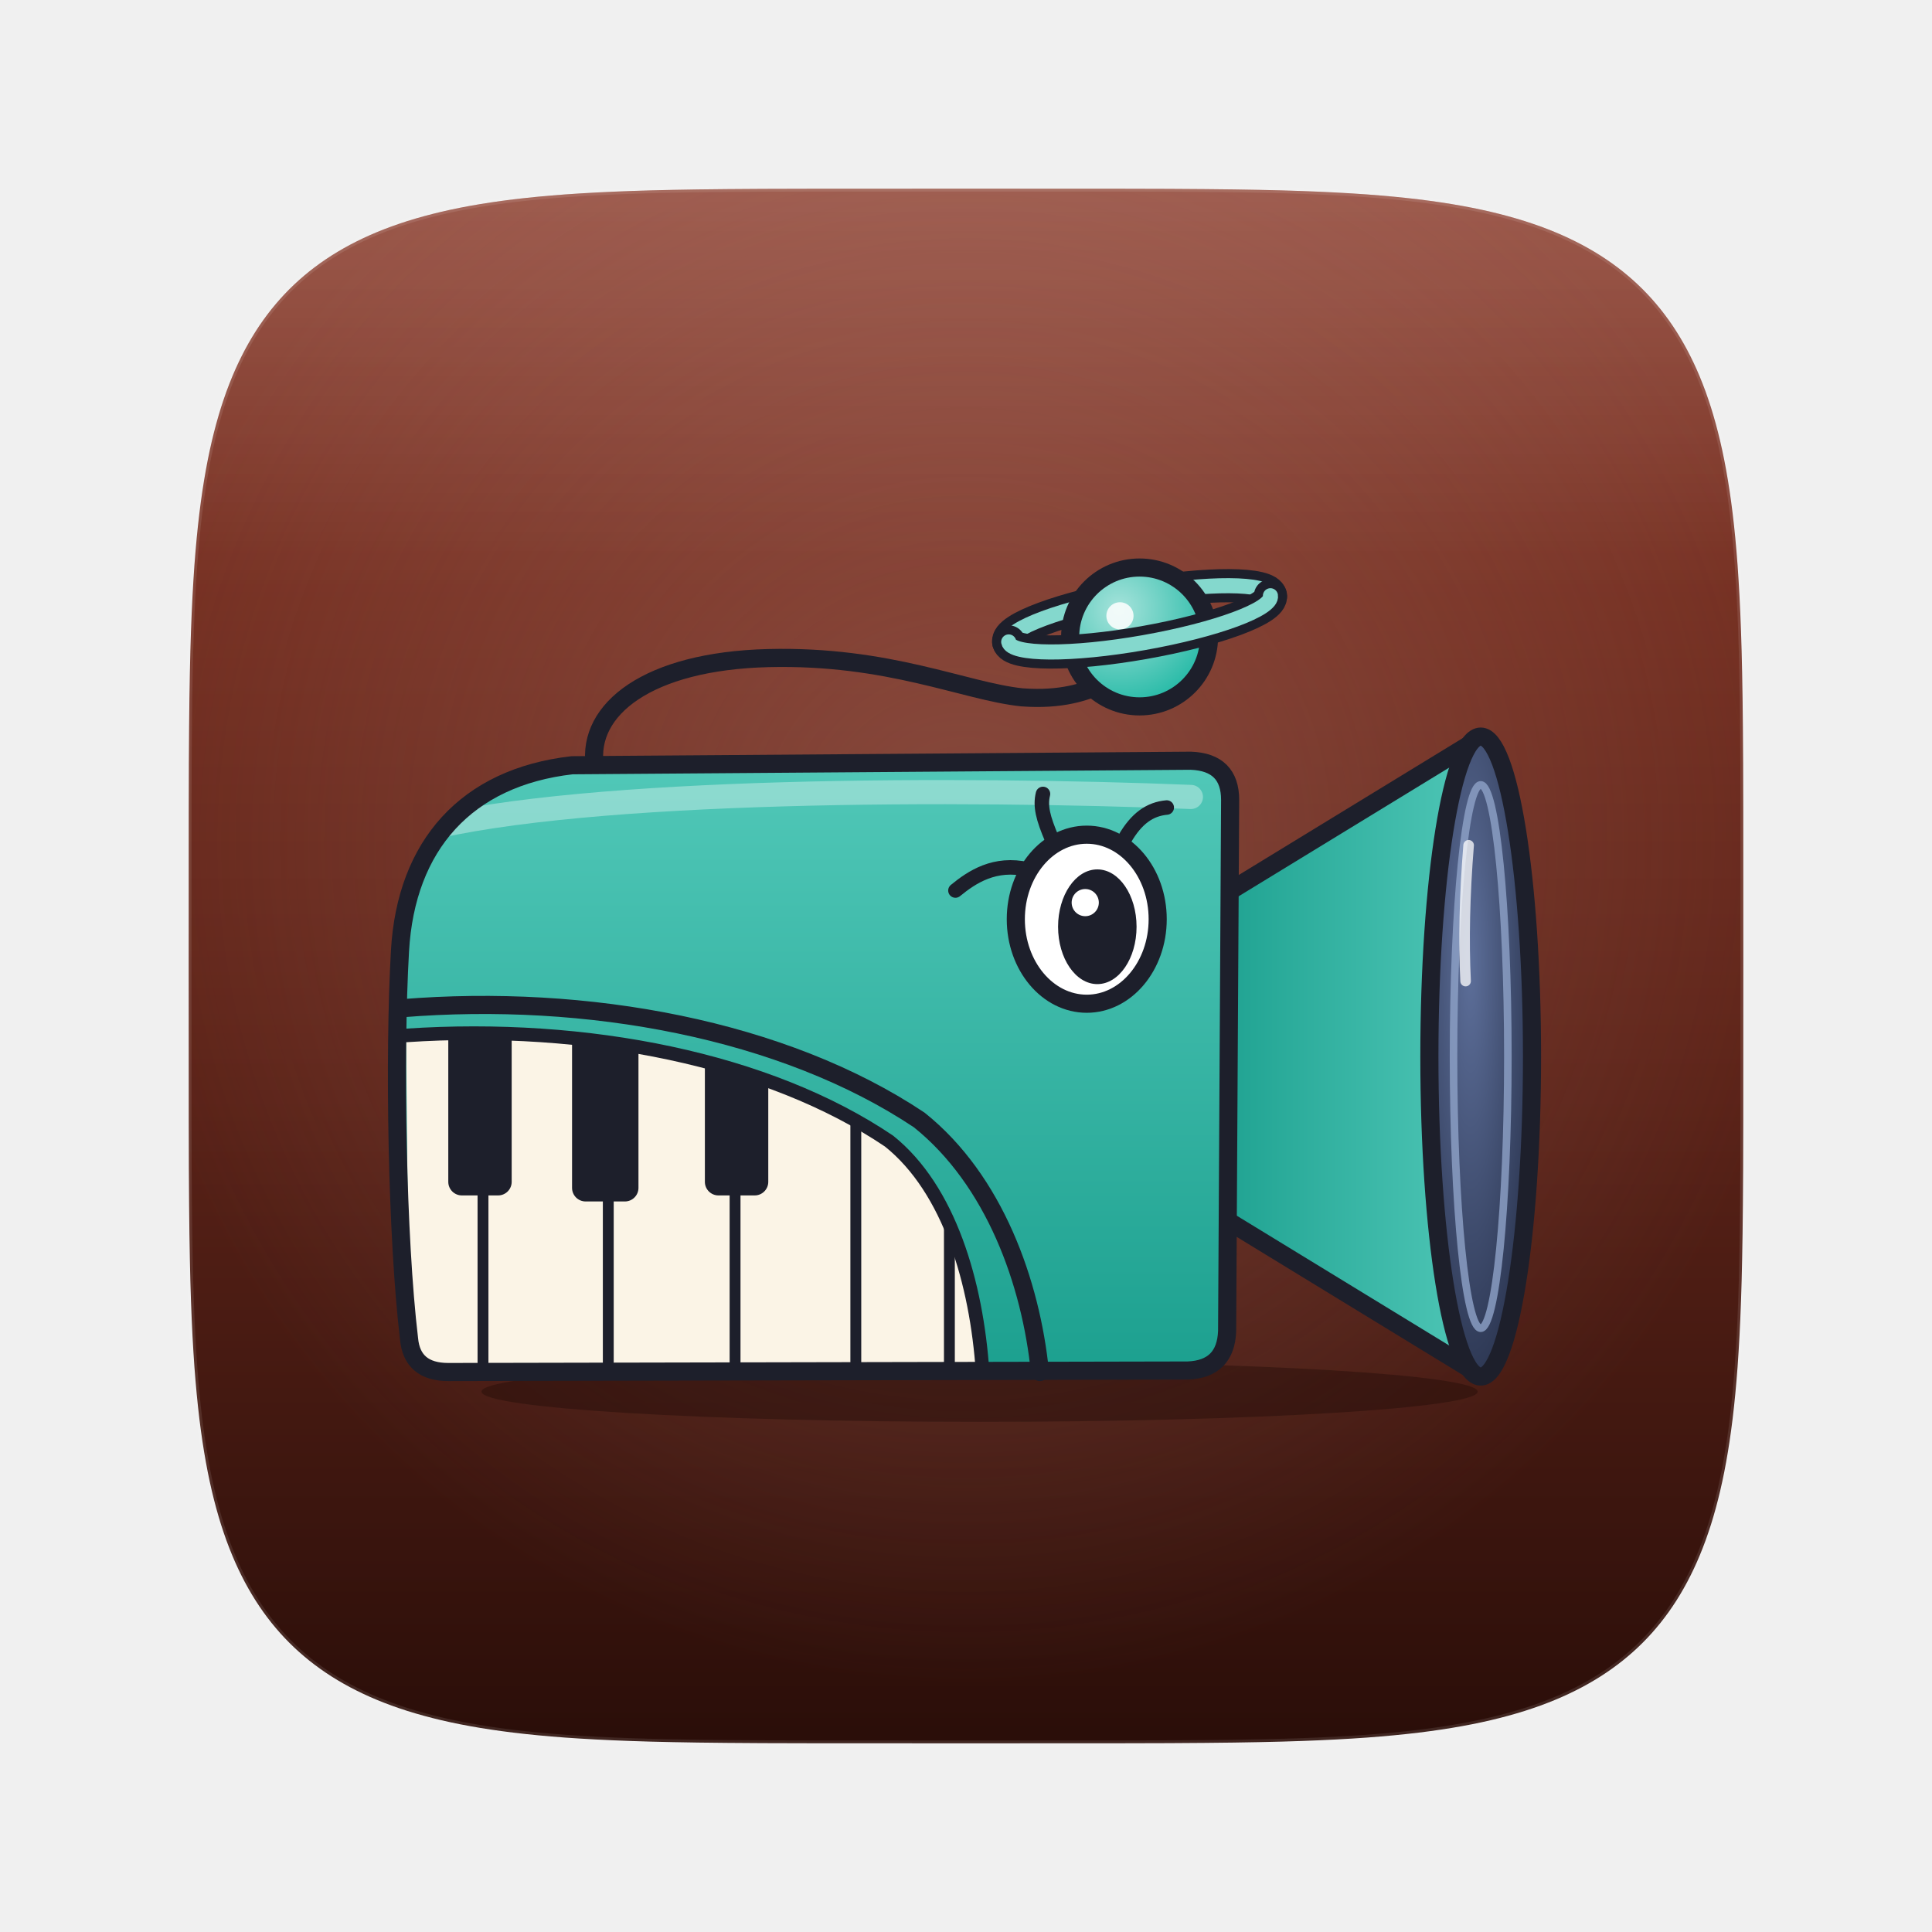
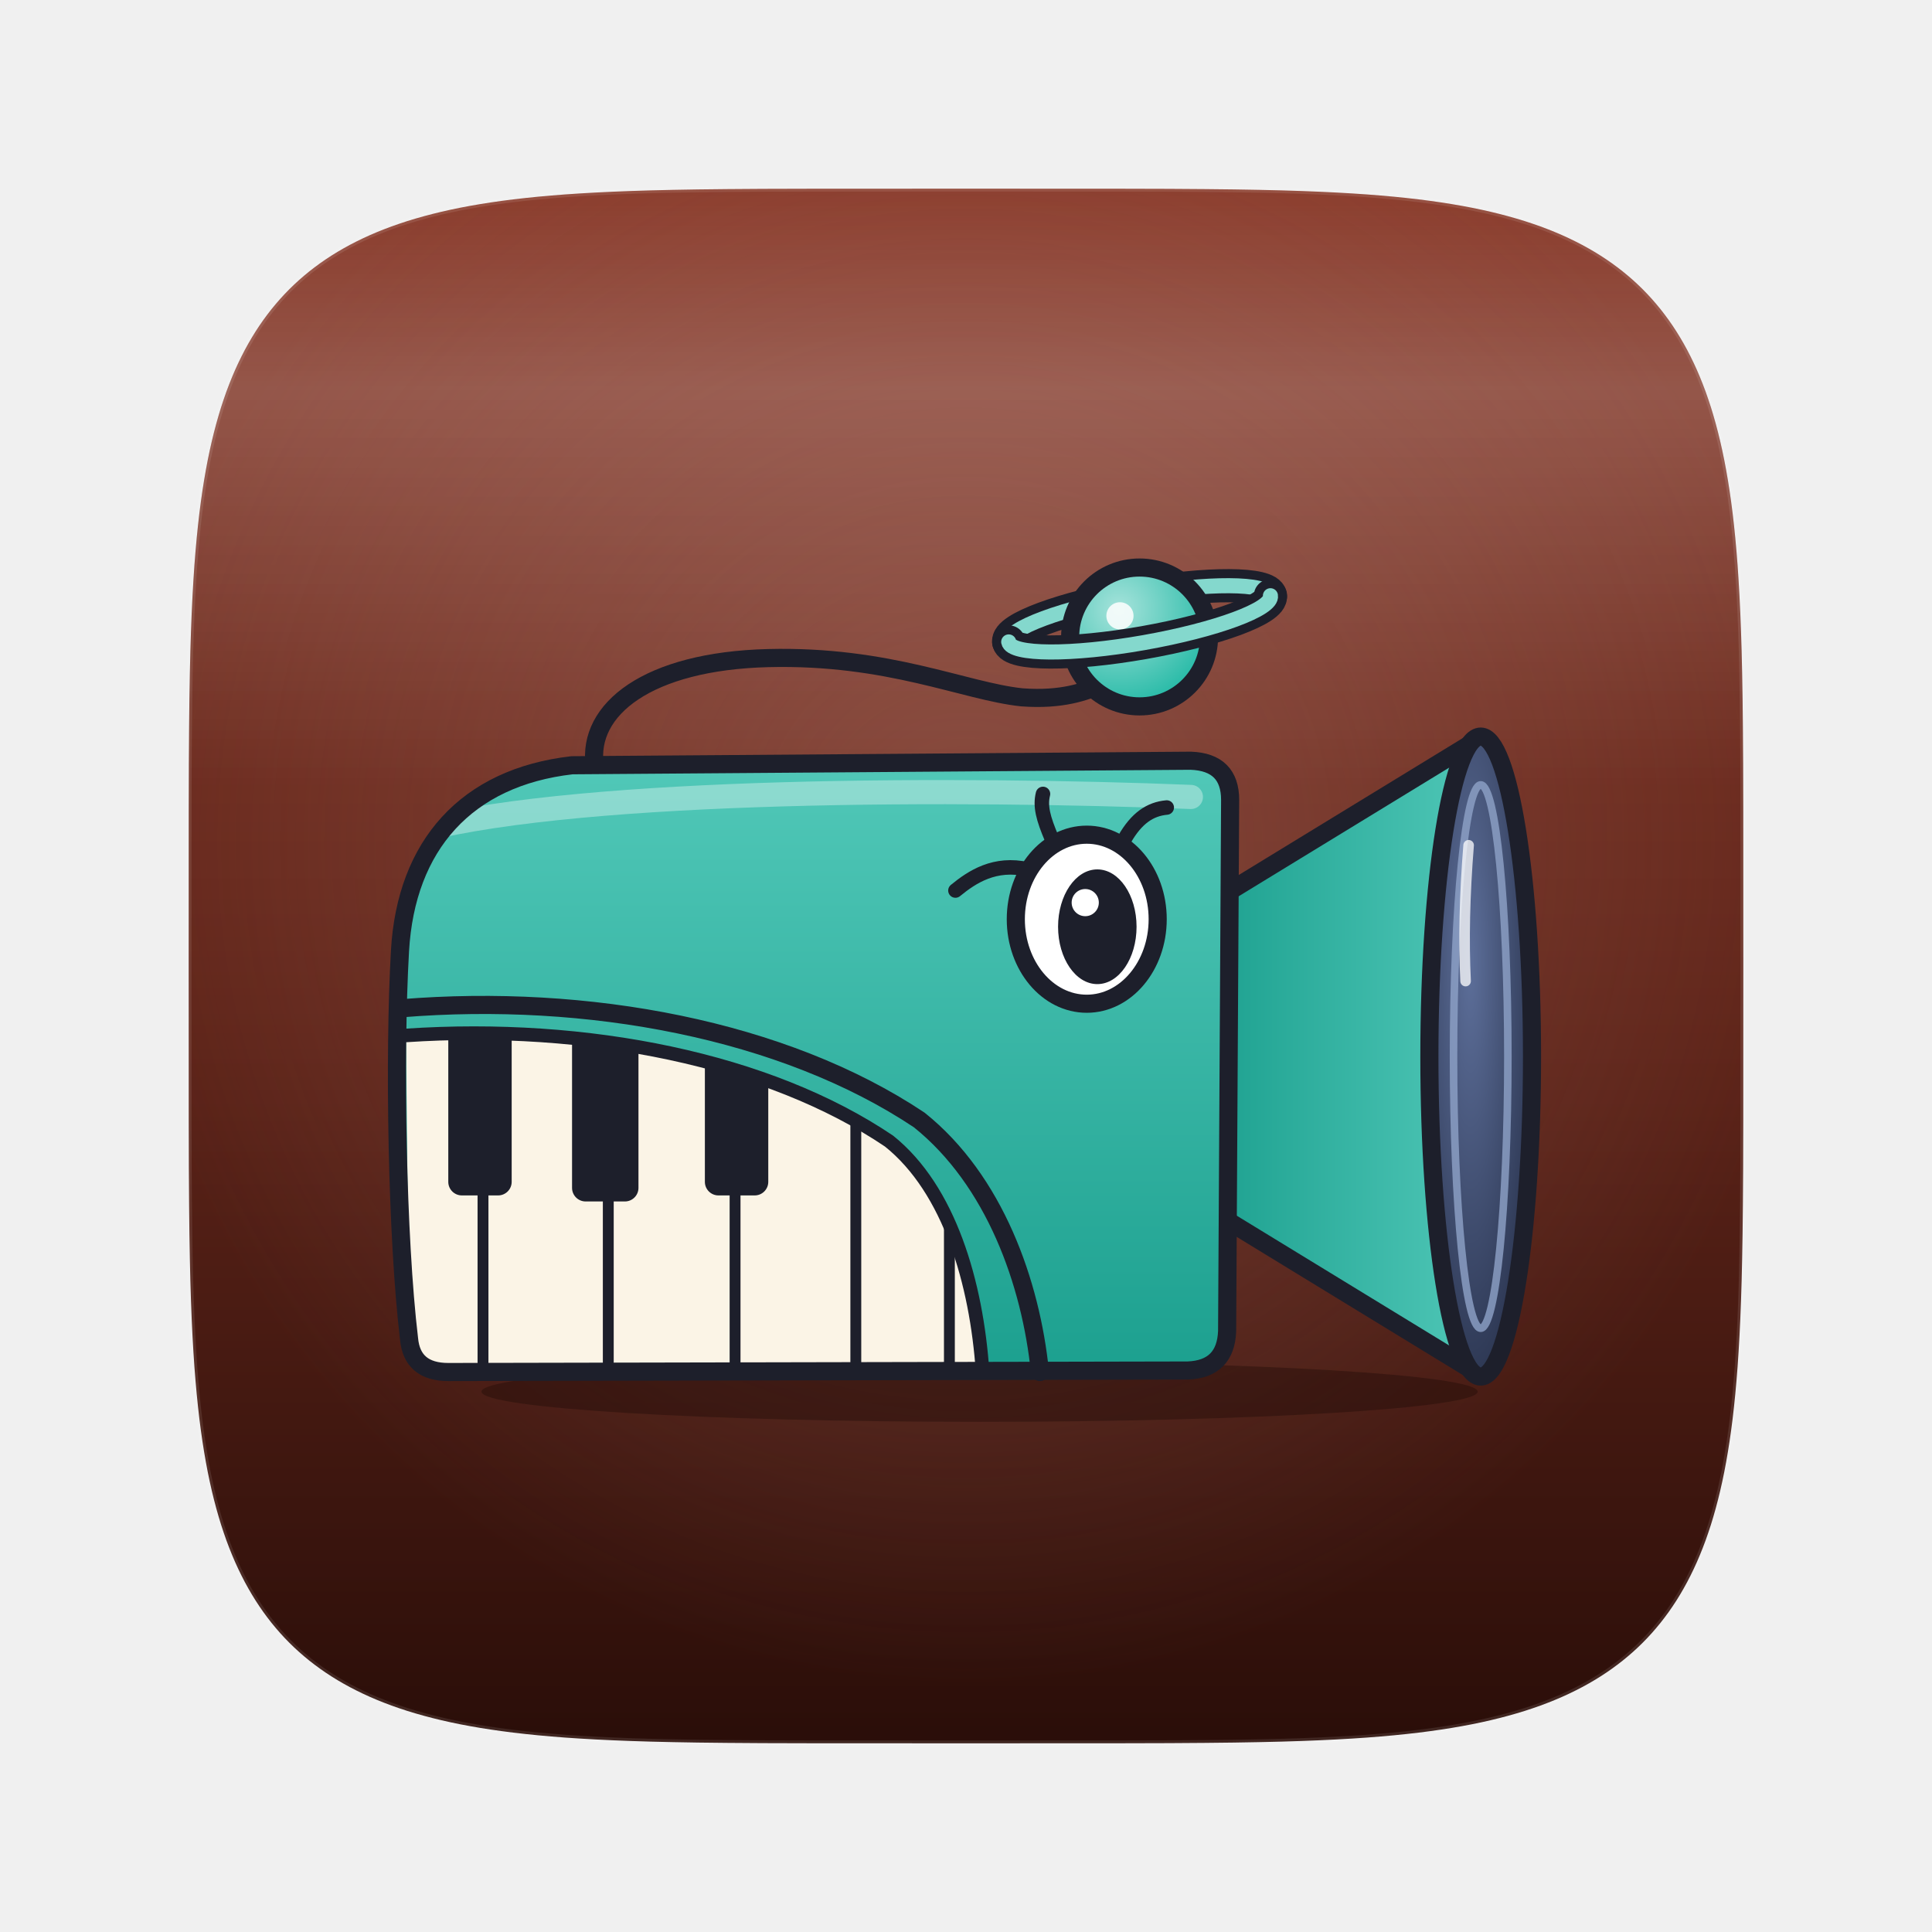
<svg xmlns="http://www.w3.org/2000/svg" width="1024" height="1024" viewBox="0 0 1024 1024">
  <defs>
    <linearGradient id="plate" x1="0" y1="0" x2="0" y2="1">
      <stop offset="0" stop-color="#8a3b2b" />
      <stop offset="0.55" stop-color="#5e2419" />
      <stop offset="1" stop-color="#2b0e09" />
    </linearGradient>
    <radialGradient id="glow" cx="0.5" cy="0.42" r="0.55">
      <stop offset="0" stop-color="#a76c60" stop-opacity="0.45" />
      <stop offset="1" stop-color="#a76c60" stop-opacity="0" />
    </radialGradient>
    <linearGradient id="bodyg" x1="0" y1="0" x2="0" y2="1">
      <stop offset="0" stop-color="#ffbb33" />
      <stop offset="0.6" stop-color="#f7a600" />
      <stop offset="1" stop-color="#e58a00" />
    </linearGradient>
    <linearGradient id="lensbody" x1="0" y1="0" x2="0" y2="1">
      <stop offset="0" stop-color="#ffb21f" />
      <stop offset="1" stop-color="#dc8300" />
    </linearGradient>
    <linearGradient id="keysg" x1="0" y1="0" x2="0" y2="1">
      <stop offset="0" stop-color="#fffaf0" />
      <stop offset="1" stop-color="#eadfc9" />
    </linearGradient>
    <linearGradient id="blackk" x1="0" y1="0" x2="0" y2="1">
      <stop offset="0" stop-color="#2a2f3d" />
      <stop offset="1" stop-color="#141824" />
    </linearGradient>
    <radialGradient id="glass" cx="0.35" cy="0.3" r="0.9">
      <stop offset="0" stop-color="#5d7898" />
      <stop offset="0.5" stop-color="#2c3e58" />
      <stop offset="1" stop-color="#151d2d" />
    </radialGradient>
    <radialGradient id="eyew" cx="0.4" cy="0.35" r="0.7">
      <stop offset="0" stop-color="#ffffff" />
      <stop offset="1" stop-color="#ece6da" />
    </radialGradient>
    <radialGradient id="ball" cx="0.35" cy="0.3" r="0.8">
      <stop offset="0" stop-color="#ffd27a" />
      <stop offset="1" stop-color="#f08f00" />
    </radialGradient>
    <linearGradient id="sheen" x1="0" y1="0" x2="0" y2="1">
-       <stop offset="0" stop-color="#ffffff" stop-opacity="0.16" />
-       <stop offset="0.5" stop-color="#ffffff" stop-opacity="0" />
+       <stop offset="0" stop-color="#ffffff" stop-opacity="0" />
+       <stop offset="0.25" stop-color="#ffffff" stop-opacity="0.16" />
+       <stop offset="0.75" stop-color="#ffffff" stop-opacity="0" />
    </linearGradient>
    <filter id="drop" x="-20%" y="-20%" width="140%" height="150%">
      <feGaussianBlur in="SourceAlpha" stdDeviation="14" />
      <feOffset dy="12" result="b" />
      <feComponentTransfer>
        <feFuncA type="linear" slope="0.35" />
      </feComponentTransfer>
      <feMerge>
        <feMergeNode />
        <feMergeNode in="SourceGraphic" />
      </feMerge>
    </filter>
    <clipPath id="plateclip">
      <path d="M924.00,512.00 L923.97,593.59 L923.90,619.65 L923.77,638.60 L923.60,654.01 L923.37,667.24 L923.10,678.95 L922.77,689.52 L922.39,699.21 L921.96,708.17 L921.48,716.53 L920.96,724.39 L920.37,731.81 L919.74,738.85 L919.06,745.54 L918.33,751.94 L917.54,758.06 L916.70,763.93 L915.81,769.57 L914.87,775.00 L913.88,780.24 L912.83,785.29 L911.73,790.18 L910.57,794.91 L909.36,799.49 L908.10,803.93 L906.79,808.23 L905.41,812.41 L903.99,816.47 L902.50,820.41 L900.96,824.24 L899.37,827.96 L897.71,831.58 L896.00,835.10 L894.23,838.53 L892.40,841.86 L890.51,845.11 L888.56,848.27 L886.55,851.34 L884.48,854.33 L882.34,857.24 L880.14,860.08 L877.87,862.83 L875.54,865.52 L873.14,868.13 L870.67,870.67 L868.13,873.14 L865.52,875.54 L862.83,877.87 L860.08,880.14 L857.24,882.34 L854.33,884.48 L851.34,886.55 L848.27,888.56 L845.11,890.51 L841.86,892.40 L838.53,894.23 L835.10,896.00 L831.58,897.71 L827.96,899.37 L824.24,900.96 L820.41,902.50 L816.47,903.99 L812.41,905.41 L808.23,906.79 L803.93,908.10 L799.49,909.36 L794.91,910.57 L790.18,911.73 L785.29,912.83 L780.24,913.88 L775.00,914.87 L769.57,915.81 L763.93,916.70 L758.06,917.54 L751.94,918.33 L745.54,919.06 L738.85,919.74 L731.81,920.37 L724.39,920.96 L716.53,921.48 L708.17,921.96 L699.21,922.39 L689.52,922.77 L678.95,923.10 L667.24,923.37 L654.01,923.60 L638.60,923.77 L619.65,923.90 L593.59,923.97 L512.00,924.00 L430.41,923.97 L404.35,923.90 L385.40,923.77 L369.99,923.60 L356.76,923.37 L345.05,923.10 L334.48,922.77 L324.79,922.39 L315.83,921.96 L307.47,921.48 L299.61,920.96 L292.19,920.37 L285.15,919.74 L278.46,919.06 L272.06,918.33 L265.94,917.54 L260.07,916.70 L254.43,915.81 L249.00,914.87 L243.76,913.88 L238.71,912.83 L233.82,911.73 L229.09,910.57 L224.51,909.36 L220.07,908.10 L215.77,906.79 L211.59,905.41 L207.53,903.99 L203.59,902.50 L199.76,900.96 L196.04,899.37 L192.42,897.71 L188.90,896.00 L185.47,894.23 L182.14,892.40 L178.89,890.51 L175.73,888.56 L172.66,886.55 L169.67,884.48 L166.76,882.34 L163.92,880.14 L161.17,877.87 L158.48,875.54 L155.87,873.14 L153.33,870.67 L150.86,868.13 L148.46,865.52 L146.13,862.83 L143.86,860.08 L141.66,857.24 L139.52,854.33 L137.45,851.34 L135.44,848.27 L133.49,845.11 L131.60,841.86 L129.77,838.53 L128.00,835.10 L126.29,831.58 L124.63,827.96 L123.04,824.24 L121.50,820.41 L120.01,816.47 L118.59,812.41 L117.21,808.23 L115.90,803.93 L114.64,799.49 L113.43,794.91 L112.27,790.18 L111.17,785.29 L110.12,780.24 L109.13,775.00 L108.19,769.57 L107.30,763.93 L106.46,758.06 L105.67,751.94 L104.94,745.54 L104.26,738.85 L103.63,731.81 L103.04,724.39 L102.52,716.53 L102.04,708.17 L101.61,699.21 L101.23,689.52 L100.90,678.95 L100.63,667.24 L100.40,654.01 L100.23,638.60 L100.10,619.65 L100.03,593.59 L100.00,512.00 L100.03,430.41 L100.10,404.35 L100.23,385.40 L100.40,369.99 L100.63,356.76 L100.90,345.05 L101.23,334.48 L101.61,324.79 L102.04,315.83 L102.52,307.47 L103.04,299.61 L103.63,292.19 L104.26,285.15 L104.94,278.46 L105.67,272.06 L106.46,265.94 L107.30,260.07 L108.19,254.43 L109.13,249.00 L110.12,243.76 L111.17,238.71 L112.27,233.82 L113.43,229.09 L114.64,224.51 L115.90,220.07 L117.21,215.77 L118.59,211.59 L120.01,207.53 L121.50,203.59 L123.04,199.76 L124.63,196.04 L126.29,192.42 L128.00,188.90 L129.77,185.47 L131.60,182.14 L133.49,178.89 L135.44,175.73 L137.45,172.66 L139.52,169.67 L141.66,166.76 L143.86,163.92 L146.13,161.17 L148.46,158.48 L150.86,155.87 L153.33,153.33 L155.87,150.86 L158.48,148.46 L161.17,146.13 L163.92,143.86 L166.76,141.66 L169.67,139.52 L172.66,137.45 L175.73,135.44 L178.89,133.49 L182.14,131.60 L185.47,129.77 L188.90,128.00 L192.42,126.29 L196.04,124.63 L199.76,123.04 L203.59,121.50 L207.53,120.01 L211.59,118.59 L215.77,117.21 L220.07,115.90 L224.51,114.64 L229.09,113.43 L233.82,112.27 L238.71,111.17 L243.76,110.12 L249.00,109.13 L254.43,108.19 L260.07,107.30 L265.94,106.46 L272.06,105.67 L278.46,104.94 L285.15,104.26 L292.19,103.63 L299.61,103.04 L307.47,102.52 L315.83,102.04 L324.79,101.61 L334.48,101.23 L345.05,100.90 L356.76,100.63 L369.99,100.40 L385.40,100.23 L404.35,100.10 L430.41,100.03 L512.00,100.00 L593.59,100.03 L619.65,100.10 L638.60,100.23 L654.01,100.40 L667.24,100.63 L678.95,100.90 L689.52,101.23 L699.21,101.61 L708.17,102.04 L716.53,102.52 L724.39,103.04 L731.81,103.63 L738.85,104.26 L745.54,104.94 L751.94,105.67 L758.06,106.46 L763.93,107.30 L769.57,108.19 L775.00,109.13 L780.24,110.12 L785.29,111.17 L790.18,112.27 L794.91,113.43 L799.49,114.64 L803.93,115.90 L808.23,117.21 L812.41,118.59 L816.47,120.01 L820.41,121.50 L824.24,123.04 L827.96,124.63 L831.58,126.29 L835.10,128.00 L838.53,129.77 L841.86,131.60 L845.11,133.49 L848.27,135.44 L851.34,137.45 L854.33,139.52 L857.24,141.66 L860.08,143.86 L862.83,146.13 L865.52,148.46 L868.13,150.86 L870.67,153.33 L873.14,155.87 L875.54,158.48 L877.87,161.17 L880.14,163.92 L882.34,166.76 L884.48,169.67 L886.55,172.66 L888.56,175.73 L890.51,178.89 L892.40,182.14 L894.23,185.47 L896.00,188.90 L897.71,192.42 L899.37,196.04 L900.96,199.76 L902.50,203.59 L903.99,207.53 L905.41,211.59 L906.79,215.77 L908.10,220.07 L909.36,224.51 L910.57,229.09 L911.73,233.82 L912.83,238.71 L913.88,243.76 L914.87,249.00 L915.81,254.43 L916.70,260.07 L917.54,265.94 L918.33,272.06 L919.06,278.46 L919.74,285.15 L920.37,292.19 L920.96,299.61 L921.48,307.47 L921.96,315.83 L922.39,324.79 L922.77,334.48 L923.10,345.05 L923.37,356.76 L923.60,369.99 L923.77,385.40 L923.90,404.35 L923.97,430.41 Z" />
    </clipPath>
  </defs>
  <path d="M924.00,512.00 L923.97,593.59 L923.90,619.65 L923.77,638.60 L923.60,654.01 L923.37,667.24 L923.10,678.95 L922.77,689.52 L922.39,699.21 L921.96,708.17 L921.48,716.53 L920.96,724.39 L920.37,731.81 L919.74,738.85 L919.06,745.54 L918.33,751.94 L917.54,758.06 L916.70,763.93 L915.81,769.57 L914.87,775.00 L913.88,780.24 L912.83,785.29 L911.73,790.18 L910.57,794.91 L909.36,799.49 L908.10,803.93 L906.79,808.23 L905.41,812.41 L903.99,816.47 L902.50,820.41 L900.96,824.24 L899.37,827.96 L897.71,831.58 L896.00,835.10 L894.23,838.53 L892.40,841.86 L890.51,845.11 L888.56,848.27 L886.55,851.34 L884.48,854.33 L882.34,857.24 L880.14,860.08 L877.87,862.83 L875.54,865.52 L873.14,868.13 L870.67,870.67 L868.13,873.14 L865.52,875.54 L862.83,877.87 L860.08,880.14 L857.24,882.34 L854.33,884.48 L851.34,886.55 L848.27,888.56 L845.11,890.51 L841.86,892.40 L838.53,894.23 L835.10,896.00 L831.58,897.71 L827.96,899.37 L824.24,900.96 L820.41,902.50 L816.47,903.99 L812.41,905.41 L808.23,906.79 L803.93,908.10 L799.49,909.36 L794.91,910.57 L790.18,911.73 L785.29,912.83 L780.24,913.88 L775.00,914.87 L769.57,915.81 L763.93,916.70 L758.06,917.54 L751.94,918.33 L745.54,919.06 L738.85,919.74 L731.81,920.37 L724.39,920.96 L716.53,921.48 L708.17,921.96 L699.21,922.39 L689.52,922.77 L678.95,923.10 L667.24,923.37 L654.01,923.60 L638.60,923.77 L619.65,923.90 L593.59,923.97 L512.00,924.00 L430.41,923.97 L404.35,923.90 L385.40,923.77 L369.99,923.60 L356.76,923.37 L345.05,923.10 L334.48,922.77 L324.79,922.39 L315.83,921.96 L307.47,921.48 L299.61,920.96 L292.19,920.37 L285.15,919.74 L278.46,919.06 L272.06,918.33 L265.94,917.54 L260.07,916.70 L254.43,915.81 L249.00,914.87 L243.76,913.88 L238.71,912.83 L233.82,911.73 L229.09,910.57 L224.51,909.36 L220.07,908.10 L215.77,906.79 L211.59,905.41 L207.53,903.99 L203.59,902.50 L199.76,900.96 L196.04,899.37 L192.42,897.71 L188.90,896.00 L185.47,894.23 L182.14,892.40 L178.89,890.51 L175.73,888.56 L172.66,886.55 L169.67,884.48 L166.76,882.34 L163.92,880.14 L161.17,877.87 L158.48,875.54 L155.87,873.14 L153.33,870.67 L150.86,868.13 L148.46,865.52 L146.13,862.83 L143.86,860.08 L141.66,857.24 L139.52,854.33 L137.45,851.34 L135.44,848.27 L133.49,845.11 L131.60,841.86 L129.77,838.53 L128.00,835.10 L126.29,831.58 L124.63,827.96 L123.04,824.24 L121.50,820.41 L120.01,816.47 L118.59,812.41 L117.21,808.23 L115.90,803.93 L114.64,799.49 L113.43,794.91 L112.27,790.18 L111.17,785.29 L110.12,780.24 L109.13,775.00 L108.19,769.57 L107.30,763.93 L106.46,758.06 L105.67,751.94 L104.94,745.54 L104.26,738.85 L103.63,731.81 L103.04,724.39 L102.52,716.53 L102.04,708.17 L101.61,699.21 L101.23,689.52 L100.90,678.95 L100.63,667.24 L100.40,654.01 L100.23,638.60 L100.10,619.65 L100.03,593.59 L100.00,512.00 L100.03,430.41 L100.10,404.35 L100.23,385.40 L100.40,369.99 L100.63,356.76 L100.90,345.05 L101.23,334.48 L101.61,324.79 L102.04,315.83 L102.52,307.47 L103.04,299.61 L103.63,292.19 L104.26,285.15 L104.94,278.46 L105.67,272.06 L106.46,265.94 L107.30,260.07 L108.19,254.43 L109.13,249.00 L110.12,243.76 L111.17,238.71 L112.27,233.82 L113.43,229.09 L114.64,224.51 L115.90,220.07 L117.21,215.77 L118.59,211.59 L120.01,207.53 L121.50,203.59 L123.04,199.76 L124.63,196.04 L126.29,192.42 L128.00,188.90 L129.77,185.47 L131.60,182.14 L133.49,178.89 L135.44,175.73 L137.45,172.66 L139.52,169.67 L141.66,166.76 L143.86,163.92 L146.13,161.17 L148.46,158.48 L150.86,155.87 L153.33,153.33 L155.87,150.86 L158.48,148.46 L161.17,146.13 L163.92,143.86 L166.76,141.66 L169.67,139.52 L172.66,137.45 L175.73,135.44 L178.89,133.49 L182.14,131.60 L185.47,129.77 L188.90,128.00 L192.42,126.29 L196.04,124.63 L199.76,123.04 L203.59,121.50 L207.53,120.01 L211.59,118.59 L215.77,117.21 L220.07,115.90 L224.51,114.64 L229.09,113.43 L233.82,112.27 L238.71,111.17 L243.76,110.12 L249.00,109.13 L254.43,108.19 L260.07,107.30 L265.94,106.46 L272.06,105.67 L278.46,104.94 L285.15,104.26 L292.19,103.63 L299.61,103.04 L307.47,102.52 L315.83,102.04 L324.79,101.61 L334.48,101.23 L345.05,100.90 L356.76,100.63 L369.99,100.40 L385.40,100.23 L404.35,100.10 L430.41,100.03 L512.00,100.00 L593.59,100.03 L619.65,100.10 L638.60,100.23 L654.01,100.40 L667.24,100.63 L678.95,100.90 L689.52,101.23 L699.21,101.61 L708.17,102.04 L716.53,102.52 L724.39,103.04 L731.81,103.63 L738.85,104.26 L745.54,104.94 L751.94,105.67 L758.06,106.46 L763.93,107.30 L769.57,108.19 L775.00,109.13 L780.24,110.12 L785.29,111.17 L790.18,112.27 L794.91,113.43 L799.49,114.64 L803.93,115.90 L808.23,117.21 L812.41,118.59 L816.47,120.01 L820.41,121.50 L824.24,123.04 L827.96,124.63 L831.58,126.29 L835.10,128.00 L838.53,129.77 L841.86,131.60 L845.11,133.49 L848.27,135.44 L851.34,137.45 L854.33,139.52 L857.24,141.66 L860.08,143.86 L862.83,146.13 L865.52,148.46 L868.13,150.86 L870.67,153.33 L873.14,155.87 L875.54,158.48 L877.87,161.17 L880.14,163.92 L882.34,166.76 L884.48,169.67 L886.55,172.66 L888.56,175.73 L890.51,178.89 L892.40,182.14 L894.23,185.47 L896.00,188.90 L897.71,192.42 L899.37,196.04 L900.96,199.76 L902.50,203.59 L903.99,207.53 L905.41,211.59 L906.79,215.77 L908.10,220.07 L909.36,224.51 L910.57,229.09 L911.73,233.82 L912.83,238.71 L913.88,243.76 L914.87,249.00 L915.81,254.43 L916.70,260.07 L917.54,265.94 L918.33,272.06 L919.06,278.46 L919.74,285.15 L920.37,292.19 L920.96,299.61 L921.48,307.47 L921.96,315.83 L922.39,324.79 L922.77,334.48 L923.10,345.05 L923.37,356.76 L923.60,369.99 L923.77,385.40 L923.90,404.35 L923.97,430.41 Z" fill="url(#plate)" />
  <g clip-path="url(#plateclip)">
    <rect x="100" y="100" width="824" height="824" fill="url(#glow)" />
    <rect x="100" y="100" width="824" height="420" fill="url(#sheen)" />
    <ellipse cx="519.2" cy="737.6" rx="264.0" ry="16.0" fill="#160704" opacity="0.35" />
    <g transform="translate(151.2,-72.0) scale(0.8)">
      <defs>
        <clipPath id="bodyclip">
          <path d="M 82 977 C 74 910 72 790 76 720 C 80 650 120 605 190 597 L 600 594 Q 626 595 626 620 L 624 972 Q 623 997 598 998 L 108 999 Q 84 999 82 977 Z" />
        </clipPath>
        <clipPath id="jawclip">
          <path d="M 80 776 C 200 768 320 792 400 846 C 440 878 458 940 462 999 L 100 999 Q 82 999 82 977 L 80 776 Z" />
        </clipPath>
        <linearGradient id="bg1" x1="0" y1="0" x2="0" y2="1">
          <stop offset="0" stop-color="#51c8b8" />
          <stop offset="1" stop-color="#1ca08f" />
        </linearGradient>
        <linearGradient id="lg1" x1="0" y1="0" x2="1" y2="0">
          <stop offset="0" stop-color="#1ca08f" />
          <stop offset="1" stop-color="#51c8b8" />
        </linearGradient>
        <radialGradient id="gl" cx="0.4" cy="0.35" r="0.7">
          <stop offset="0" stop-color="#5d6f9a" />
          <stop offset="1" stop-color="#2b3550" />
        </radialGradient>
        <radialGradient id="bl" cx="0.35" cy="0.3" r="0.75">
          <stop offset="0" stop-color="#a6e3db" />
          <stop offset="1" stop-color="#20b8a4" />
        </radialGradient>
      </defs>
      <path d="M 610 690 L 790 580 Q 800 790 790 1000 L 610 890 Z" fill="url(#lg1)" stroke="#1d1f2b" stroke-width="12" stroke-linejoin="round" />
      <ellipse cx="792" cy="790" rx="34" ry="212" fill="url(#gl)" stroke="#1d1f2b" stroke-width="12" />
      <ellipse cx="792" cy="790" rx="18" ry="180" fill="none" stroke="#8fa3c8" stroke-width="5" opacity="0.8" />
      <path d="M 784 650 Q 780 700 782 740" stroke="#ffffff" stroke-width="7" stroke-linecap="round" fill="none" opacity="0.75" />
      <path d="M 205 597 C 200 560 240 528 320 526 C 400 524 450 548 488 552 C 515 554 530 548 540 544" fill="none" stroke="#1d1f2b" stroke-width="12" stroke-linecap="round" />
      <path d="M 82 977 C 74 910 72 790 76 720 C 80 650 120 605 190 597 L 600 594 Q 626 595 626 620 L 624 972 Q 623 997 598 998 L 108 999 Q 84 999 82 977 Z" fill="url(#bg1)" />
      <g clip-path="url(#bodyclip)">
        <path d="M 80 776 C 200 768 320 792 400 846 C 440 878 458 940 462 999 L 100 999 Q 82 999 82 977 L 80 776 Z" fill="#FBF4E6" />
        <path d="M 90 640 C 200 612 450 612 600 618" stroke="#ffffff" stroke-opacity="0.35" stroke-width="16" fill="none" stroke-linecap="round" />
        <g clip-path="url(#jawclip)">
          <path d="M 131 770 L 131 1005" stroke="#1d1f2b" stroke-width="7.2" />
          <path d="M 214 770 L 214 1005" stroke="#1d1f2b" stroke-width="7.2" />
          <path d="M 298 770 L 298 1005" stroke="#1d1f2b" stroke-width="7.2" />
          <path d="M 378 770 L 378 1005" stroke="#1d1f2b" stroke-width="7.2" />
          <path d="M 440 770 L 440 1005" stroke="#1d1f2b" stroke-width="7.2" />
          <rect x="108" y="700" width="42" height="182" rx="9" fill="#1d1f2b" />
          <rect x="190" y="700" width="44" height="186" rx="9" fill="#1d1f2b" />
          <rect x="278" y="700" width="42" height="182" rx="9" fill="#1d1f2b" />
        </g>
      </g>
      <path d="M 77 758 C 200 748 330 772 420 832 C 470 872 494 940 500 999" fill="none" stroke="#1d1f2b" stroke-width="12" stroke-linecap="round" />
      <path d="M 80 776 C 200 768 320 792 400 846 C 440 878 458 940 462 999" fill="none" stroke="#1d1f2b" stroke-width="9.0" stroke-linecap="round" />
      <path d="M 82 977 C 74 910 72 790 76 720 C 80 650 120 605 190 597 L 600 594 Q 626 595 626 620 L 624 972 Q 623 997 598 998 L 108 999 Q 84 999 82 977 Z" fill="none" stroke="#1d1f2b" stroke-width="12" stroke-linejoin="round" />
      <ellipse cx="531" cy="699" rx="47" ry="56" fill="#ffffff" stroke="#1d1f2b" stroke-width="12" />
      <ellipse cx="538" cy="704" rx="26" ry="38" fill="#1d1f2b" />
      <circle cx="530" cy="688" r="9" fill="#fff" />
      <path d="M 492 666 C 470 661 455 671 444 680" fill="none" stroke="#1d1f2b" stroke-width="9.6" stroke-linecap="round" />
      <path d="M 508 646 C 502 632 500 624 502 616" fill="none" stroke="#1d1f2b" stroke-width="9.6" stroke-linecap="round" />
      <path d="M 556 646 C 564 632 573 626 584 625" fill="none" stroke="#1d1f2b" stroke-width="9.6" stroke-linecap="round" />
      <path d="M 479.3 515.3 A 88 16 -10 0 1 652.7 484.7" fill="none" stroke="#1d1f2b" stroke-width="22" stroke-linecap="round" />
      <path d="M 479.3 515.3 A 88 16 -10 0 1 652.7 484.7" fill="none" stroke="#84d8cd" stroke-width="10" stroke-linecap="round" />
      <circle cx="566" cy="512" r="46" fill="url(#bl)" stroke="#1d1f2b" stroke-width="12" />
      <circle cx="553" cy="498" r="9" fill="#fff" opacity="0.85" />
      <path d="M 479.3 515.3 A 88 16 -10 0 0 652.7 484.7" fill="none" stroke="#1d1f2b" stroke-width="22" stroke-linecap="round" />
      <path d="M 479.3 515.3 A 88 16 -10 0 0 652.7 484.7" fill="none" stroke="#84d8cd" stroke-width="10" stroke-linecap="round" />
    </g>
  </g>
  <path d="M924.00,512.00 L923.97,593.59 L923.90,619.65 L923.77,638.60 L923.60,654.01 L923.37,667.24 L923.10,678.95 L922.77,689.52 L922.39,699.21 L921.96,708.17 L921.48,716.53 L920.96,724.39 L920.37,731.81 L919.74,738.85 L919.06,745.54 L918.33,751.94 L917.54,758.06 L916.70,763.93 L915.81,769.57 L914.87,775.00 L913.88,780.24 L912.83,785.29 L911.73,790.18 L910.57,794.91 L909.36,799.49 L908.10,803.93 L906.79,808.23 L905.41,812.41 L903.99,816.47 L902.50,820.41 L900.96,824.24 L899.37,827.96 L897.71,831.58 L896.00,835.10 L894.23,838.53 L892.40,841.86 L890.51,845.11 L888.56,848.27 L886.55,851.34 L884.48,854.33 L882.34,857.24 L880.14,860.08 L877.87,862.83 L875.54,865.52 L873.14,868.13 L870.67,870.67 L868.13,873.14 L865.52,875.54 L862.83,877.87 L860.08,880.14 L857.24,882.34 L854.33,884.48 L851.34,886.55 L848.27,888.56 L845.11,890.51 L841.86,892.40 L838.53,894.23 L835.10,896.00 L831.58,897.71 L827.96,899.37 L824.24,900.96 L820.41,902.50 L816.47,903.99 L812.41,905.41 L808.23,906.79 L803.93,908.10 L799.49,909.36 L794.91,910.57 L790.18,911.73 L785.29,912.83 L780.24,913.88 L775.00,914.87 L769.57,915.81 L763.93,916.70 L758.06,917.54 L751.94,918.33 L745.54,919.06 L738.85,919.74 L731.81,920.37 L724.39,920.96 L716.53,921.48 L708.17,921.96 L699.21,922.39 L689.52,922.77 L678.95,923.10 L667.24,923.37 L654.01,923.60 L638.60,923.77 L619.65,923.90 L593.59,923.97 L512.00,924.00 L430.41,923.97 L404.35,923.90 L385.40,923.77 L369.99,923.60 L356.76,923.37 L345.05,923.10 L334.48,922.77 L324.79,922.39 L315.83,921.96 L307.47,921.48 L299.61,920.96 L292.19,920.37 L285.15,919.74 L278.46,919.06 L272.06,918.33 L265.94,917.54 L260.07,916.70 L254.43,915.81 L249.00,914.87 L243.76,913.88 L238.71,912.83 L233.82,911.73 L229.09,910.57 L224.51,909.36 L220.07,908.10 L215.77,906.79 L211.59,905.41 L207.53,903.99 L203.59,902.50 L199.76,900.96 L196.04,899.37 L192.42,897.71 L188.90,896.00 L185.47,894.23 L182.14,892.40 L178.89,890.51 L175.73,888.56 L172.66,886.55 L169.67,884.48 L166.76,882.34 L163.92,880.14 L161.17,877.87 L158.48,875.54 L155.87,873.14 L153.33,870.67 L150.86,868.13 L148.46,865.52 L146.13,862.83 L143.86,860.08 L141.66,857.24 L139.52,854.33 L137.45,851.34 L135.44,848.27 L133.49,845.11 L131.60,841.86 L129.77,838.53 L128.00,835.10 L126.29,831.58 L124.63,827.96 L123.04,824.24 L121.50,820.41 L120.01,816.47 L118.59,812.41 L117.21,808.23 L115.90,803.93 L114.64,799.49 L113.43,794.91 L112.27,790.18 L111.17,785.29 L110.12,780.24 L109.13,775.00 L108.19,769.57 L107.30,763.93 L106.46,758.06 L105.67,751.94 L104.94,745.54 L104.26,738.85 L103.63,731.81 L103.04,724.39 L102.52,716.53 L102.04,708.17 L101.61,699.21 L101.23,689.52 L100.90,678.95 L100.63,667.24 L100.40,654.01 L100.23,638.60 L100.10,619.65 L100.03,593.59 L100.00,512.00 L100.03,430.41 L100.10,404.35 L100.23,385.40 L100.40,369.99 L100.63,356.76 L100.90,345.05 L101.23,334.48 L101.61,324.79 L102.04,315.83 L102.52,307.47 L103.04,299.61 L103.63,292.19 L104.26,285.15 L104.94,278.46 L105.67,272.06 L106.46,265.94 L107.30,260.07 L108.19,254.43 L109.13,249.00 L110.12,243.76 L111.17,238.71 L112.27,233.82 L113.43,229.09 L114.64,224.51 L115.90,220.07 L117.21,215.77 L118.59,211.59 L120.01,207.53 L121.50,203.59 L123.04,199.76 L124.63,196.04 L126.29,192.42 L128.00,188.90 L129.77,185.47 L131.60,182.14 L133.49,178.89 L135.44,175.73 L137.45,172.66 L139.52,169.67 L141.66,166.76 L143.86,163.92 L146.13,161.17 L148.46,158.48 L150.86,155.87 L153.33,153.33 L155.87,150.86 L158.48,148.46 L161.17,146.13 L163.92,143.86 L166.76,141.66 L169.67,139.52 L172.66,137.45 L175.73,135.44 L178.89,133.49 L182.14,131.60 L185.47,129.77 L188.90,128.00 L192.42,126.29 L196.04,124.63 L199.76,123.04 L203.59,121.50 L207.53,120.01 L211.59,118.59 L215.77,117.21 L220.07,115.90 L224.51,114.64 L229.09,113.43 L233.82,112.27 L238.71,111.17 L243.76,110.12 L249.00,109.13 L254.43,108.19 L260.07,107.30 L265.94,106.46 L272.06,105.67 L278.46,104.94 L285.15,104.26 L292.19,103.63 L299.61,103.04 L307.47,102.52 L315.83,102.04 L324.79,101.61 L334.48,101.23 L345.05,100.90 L356.76,100.63 L369.99,100.40 L385.40,100.23 L404.35,100.10 L430.41,100.03 L512.00,100.00 L593.59,100.03 L619.65,100.10 L638.60,100.23 L654.01,100.40 L667.24,100.63 L678.95,100.90 L689.52,101.23 L699.21,101.61 L708.17,102.04 L716.53,102.52 L724.39,103.04 L731.81,103.63 L738.85,104.26 L745.54,104.94 L751.94,105.67 L758.06,106.46 L763.93,107.30 L769.57,108.19 L775.00,109.13 L780.24,110.12 L785.29,111.17 L790.18,112.27 L794.91,113.43 L799.49,114.64 L803.93,115.90 L808.23,117.21 L812.41,118.59 L816.47,120.01 L820.41,121.50 L824.24,123.04 L827.96,124.63 L831.58,126.29 L835.10,128.00 L838.53,129.77 L841.86,131.60 L845.11,133.49 L848.27,135.44 L851.34,137.45 L854.33,139.52 L857.24,141.66 L860.08,143.86 L862.83,146.13 L865.52,148.46 L868.13,150.86 L870.67,153.33 L873.14,155.87 L875.54,158.48 L877.87,161.17 L880.14,163.92 L882.34,166.76 L884.48,169.67 L886.55,172.66 L888.56,175.73 L890.51,178.89 L892.40,182.14 L894.23,185.47 L896.00,188.90 L897.71,192.42 L899.37,196.04 L900.96,199.76 L902.50,203.59 L903.99,207.53 L905.41,211.59 L906.79,215.77 L908.10,220.07 L909.36,224.51 L910.57,229.09 L911.73,233.82 L912.83,238.71 L913.88,243.76 L914.87,249.00 L915.81,254.43 L916.70,260.07 L917.54,265.94 L918.33,272.06 L919.06,278.46 L919.74,285.15 L920.37,292.19 L920.96,299.61 L921.48,307.47 L921.96,315.83 L922.39,324.79 L922.77,334.48 L923.10,345.05 L923.37,356.76 L923.60,369.99 L923.77,385.40 L923.90,404.35 L923.97,430.41 Z" fill="none" stroke="#ffffff" stroke-opacity="0.10" stroke-width="3" />
</svg>
